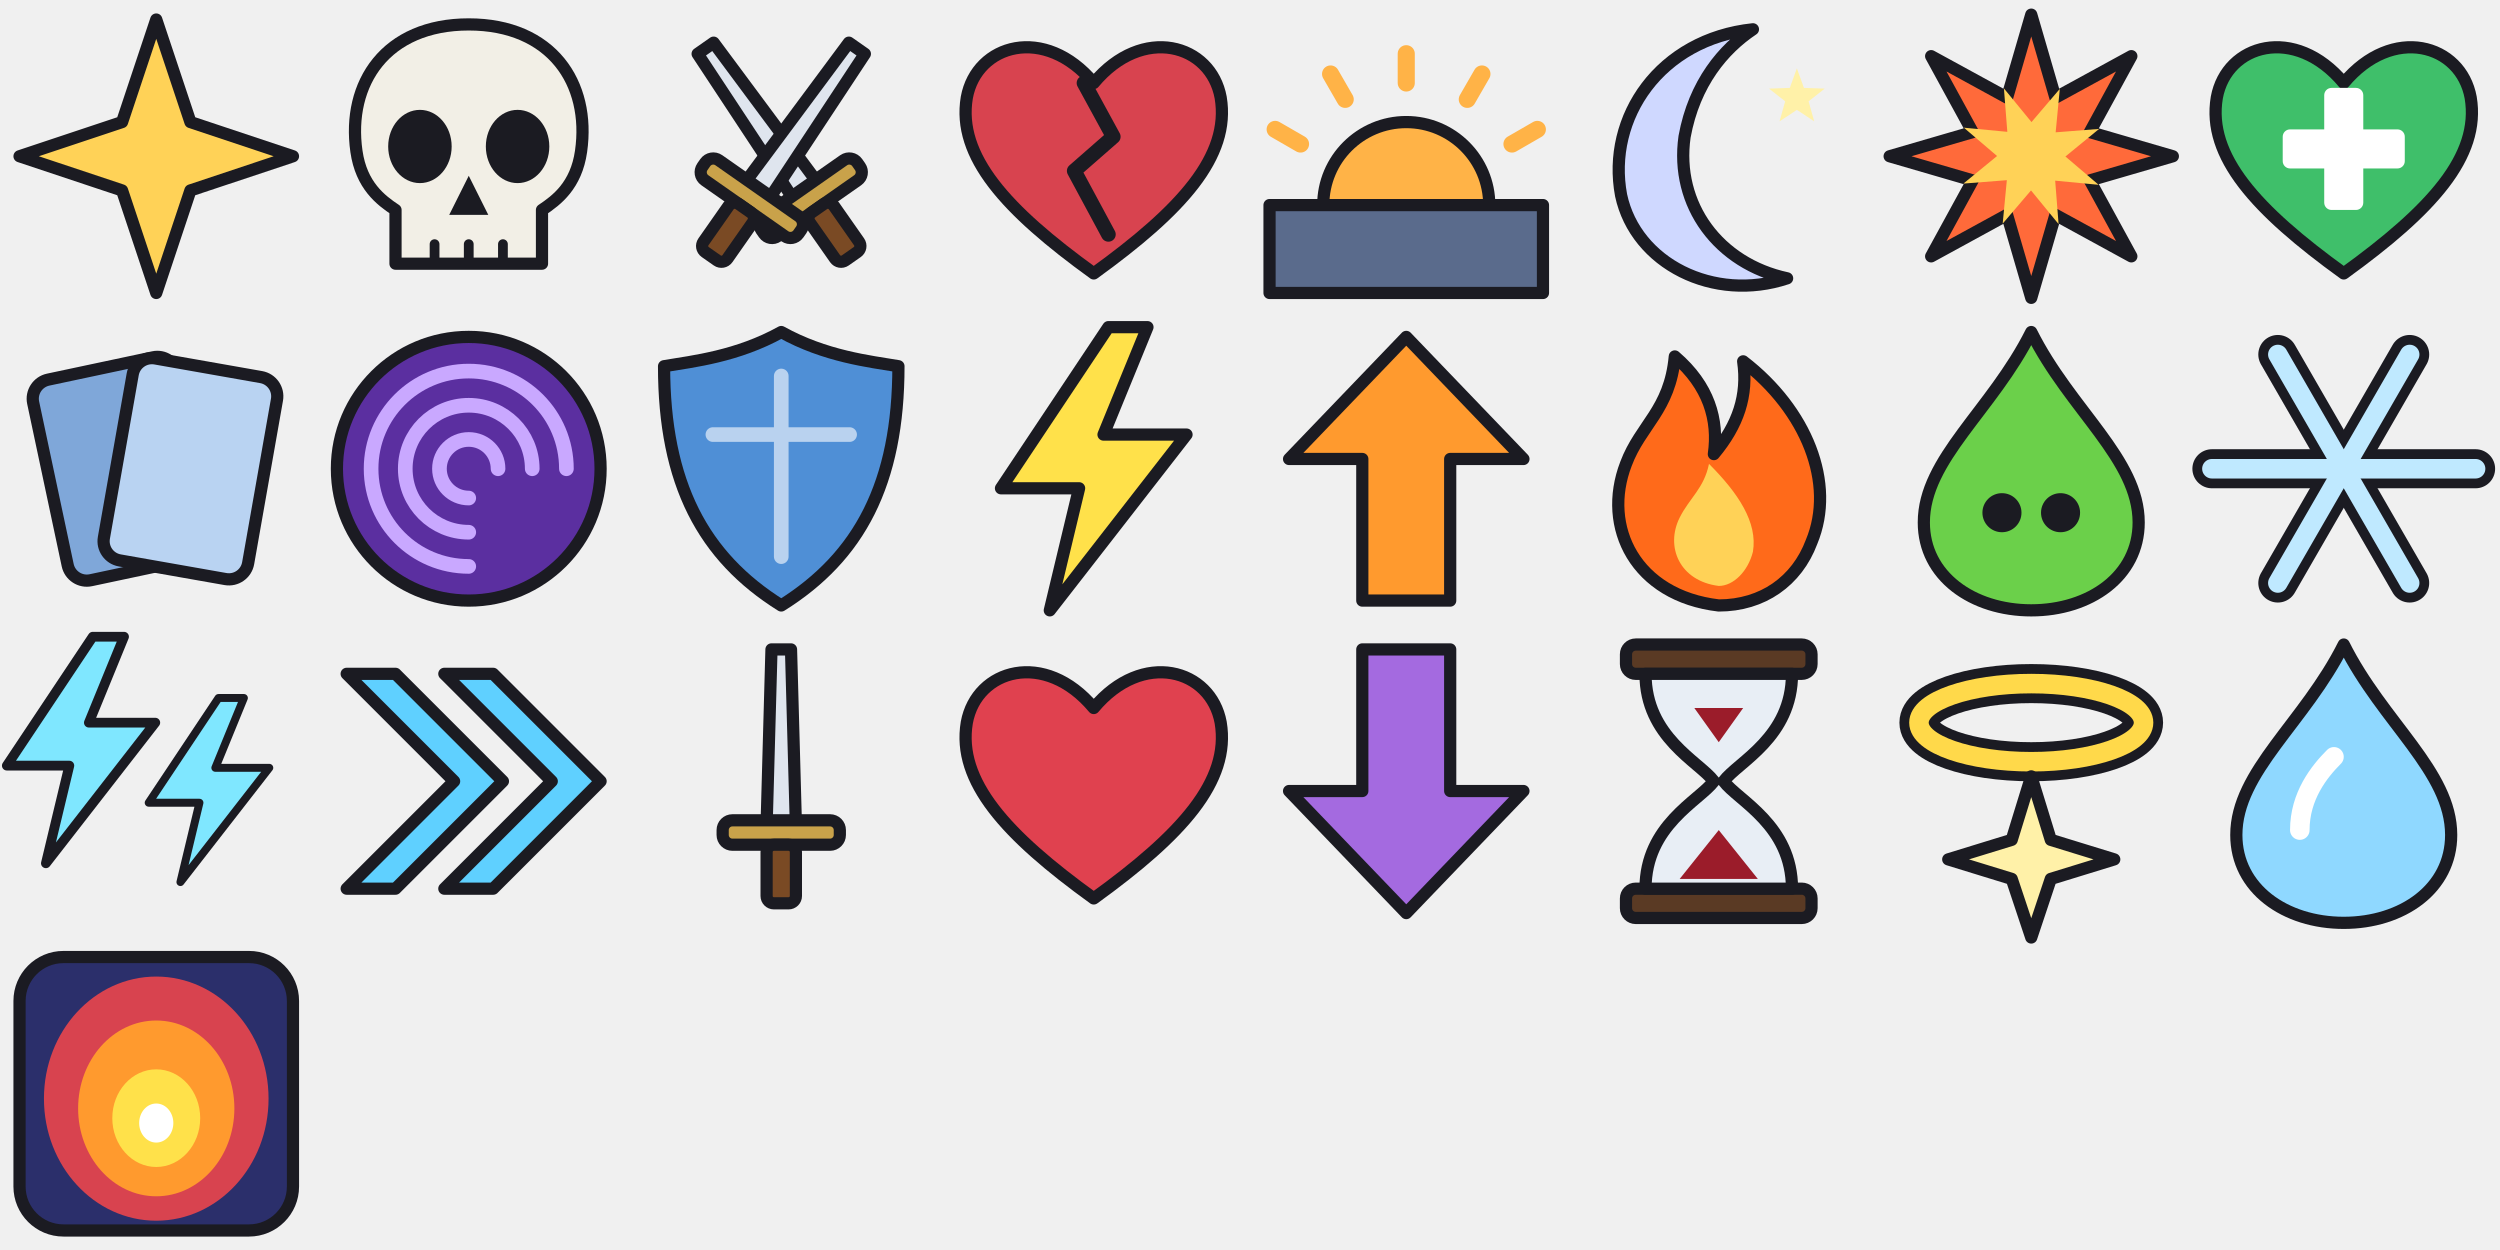
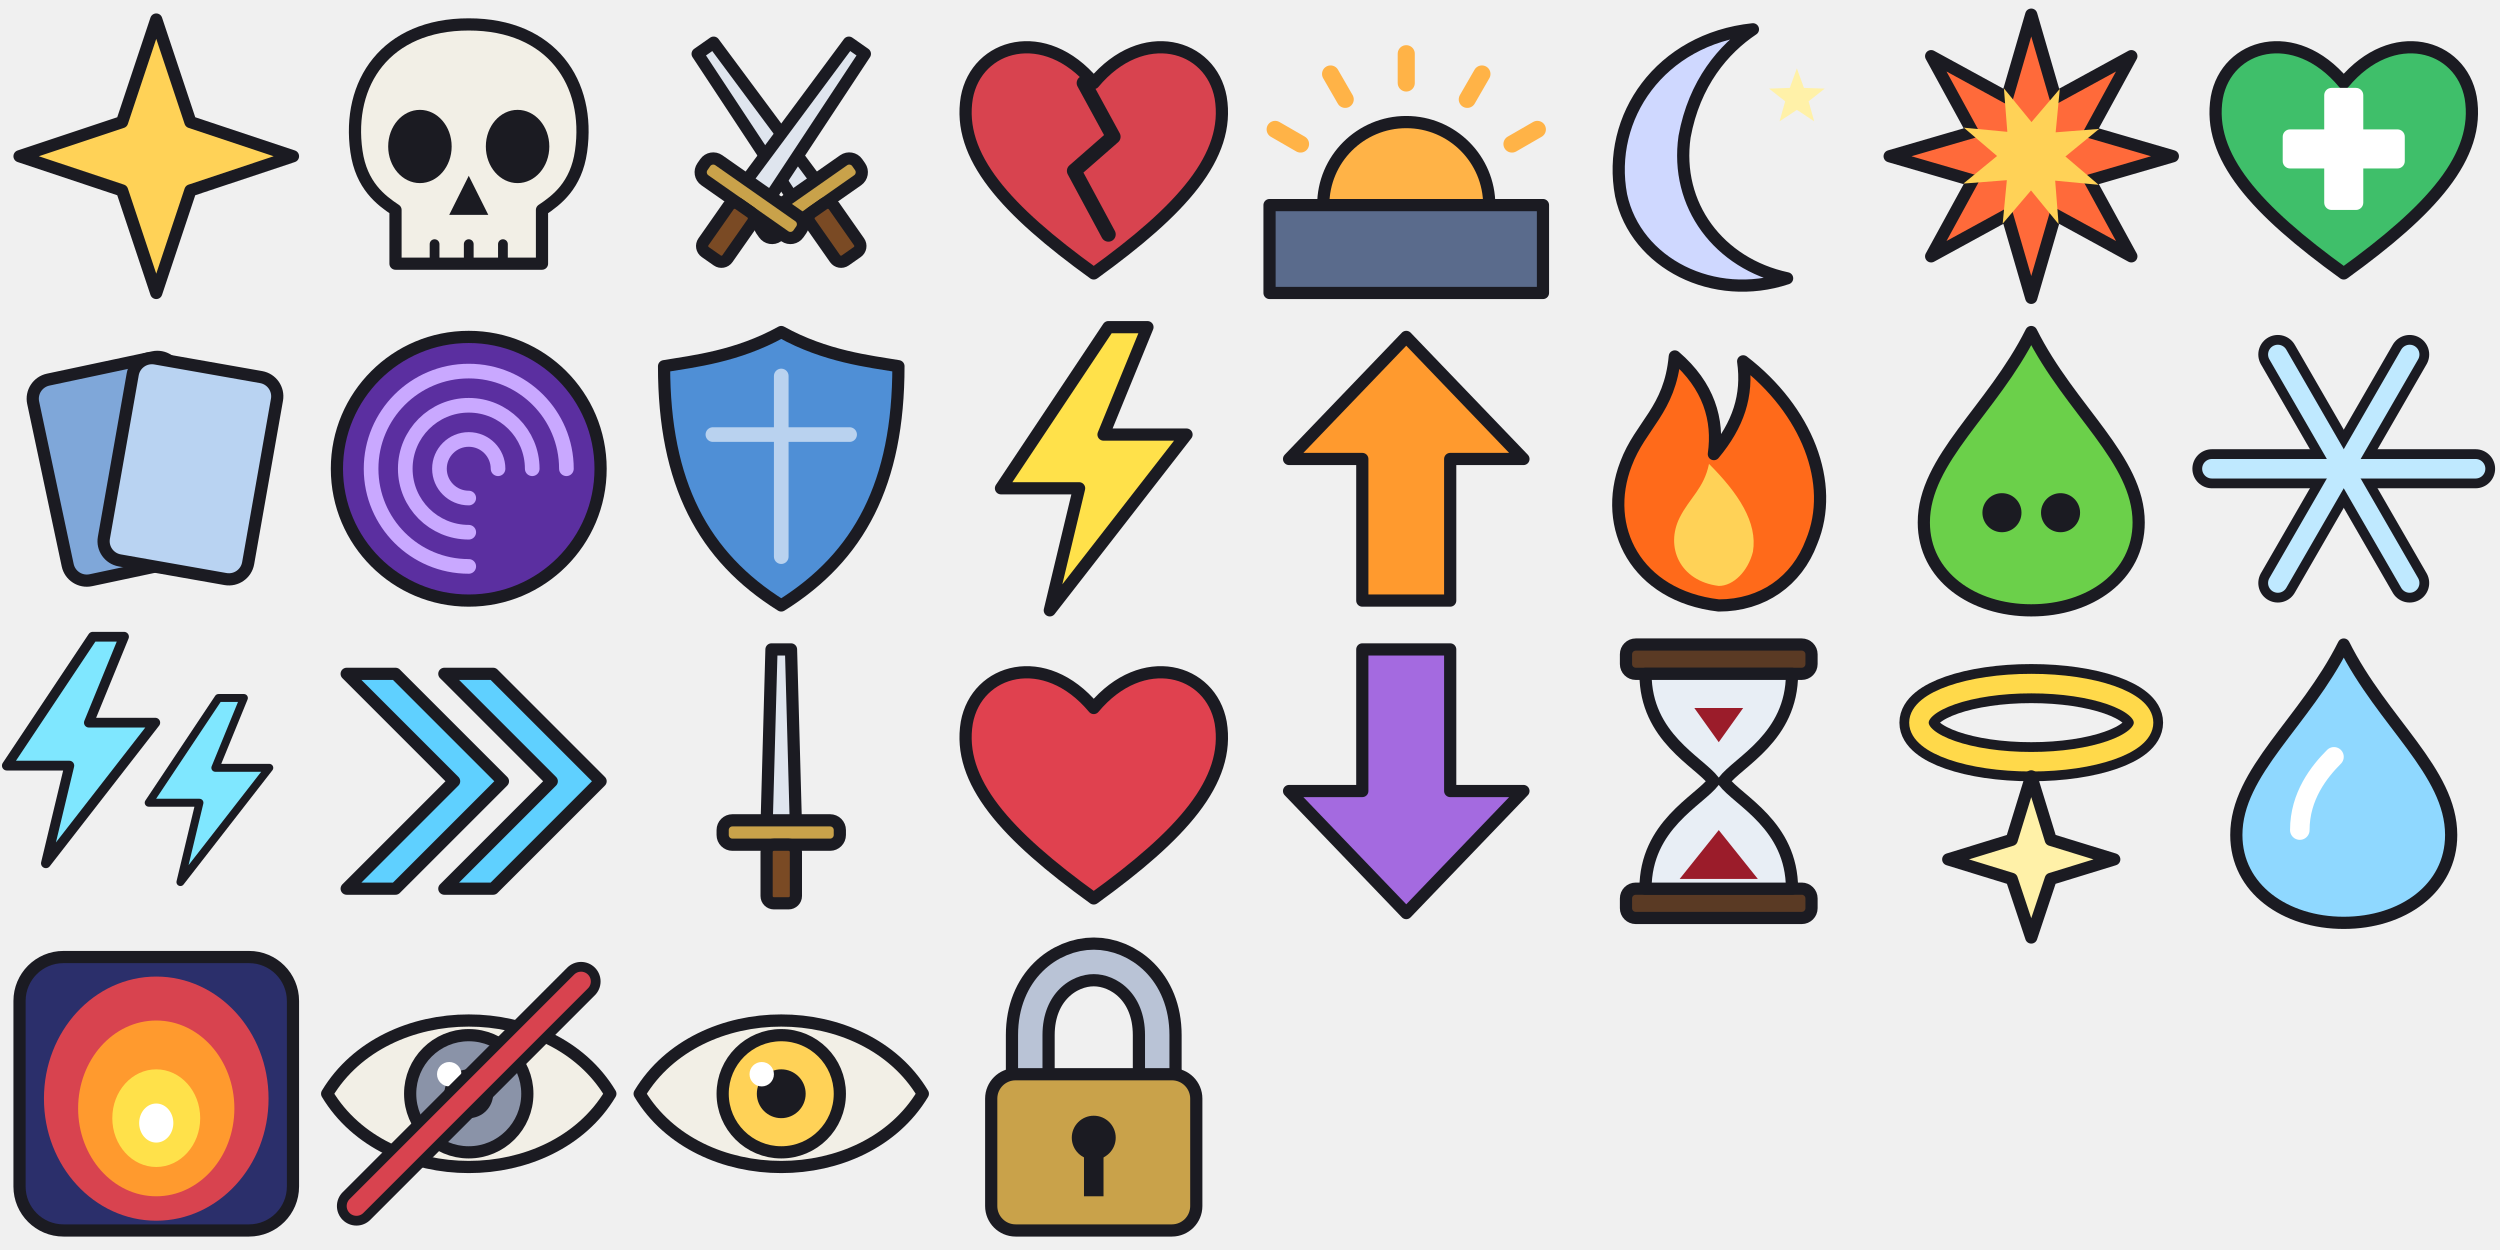
<svg xmlns="http://www.w3.org/2000/svg" viewBox="0 0 1024 512" width="1024" height="512">
  <g id="enter" transform="translate(0 0)">
    <polygon points="64.0,8.0 78.0,50.0 120.0,64.0 78.0,78.0 64.0,120.0 50.0,78.0 8.0,64.0 50.0,50.0" fill="#ffd257" stroke="#1b1b22" stroke-width="5" stroke-linejoin="round" />
  </g>
  <g id="death" transform="translate(128 0)">
    <path d="M64 10 C 30 10 14 34 18 62 C 20 76 28 82 34 86 L 34 108 L 94 108 L 94 86 C 100 82 108 76 110 62 C 114 34 98 10 64 10 Z" fill="#f2efe6" stroke="#1b1b22" stroke-width="5" stroke-linejoin="round" />
    <ellipse cx="44.0" cy="60.0" rx="13.0" ry="15.0" fill="#1b1b22" />
    <ellipse cx="84.0" cy="60.0" rx="13.0" ry="15.0" fill="#1b1b22" />
    <polygon points="64.0,72.0 56.0,88.0 72.0,88.0" fill="#1b1b22" />
    <path d="M50 100 L50 108 M64 100 L64 108 M78 100 L78 108" fill="none" stroke="#1b1b22" stroke-width="4" stroke-linecap="round" stroke-linejoin="round" />
  </g>
  <g id="attack" transform="translate(256 0)">
    <g transform="rotate(-35 64 64)" opacity="1">
      <polygon points="60.0,10.0 68.0,10.0 70.0,82.0 58.0,82.0" fill="#dfe5ee" stroke="#1b1b22" stroke-width="5" stroke-linejoin="round" />
      <rect x="40" y="80" width="48" height="10" fill="#c9a24a" rx="4" stroke="#1b1b22" stroke-width="5" stroke-linejoin="round" />
      <rect x="58" y="90" width="12" height="24" fill="#7a4a24" rx="3" stroke="#1b1b22" stroke-width="5" stroke-linejoin="round" />
    </g>
    <g transform="rotate(35 64 64)" opacity="1">
      <polygon points="60.0,10.0 68.0,10.0 70.0,82.0 58.0,82.0" fill="#dfe5ee" stroke="#1b1b22" stroke-width="5" stroke-linejoin="round" />
      <rect x="40" y="80" width="48" height="10" fill="#c9a24a" rx="4" stroke="#1b1b22" stroke-width="5" stroke-linejoin="round" />
      <rect x="58" y="90" width="12" height="24" fill="#7a4a24" rx="3" stroke="#1b1b22" stroke-width="5" stroke-linejoin="round" />
    </g>
  </g>
  <g id="hurt" transform="translate(384 0)">
    <path d="M64 112 C 28 86 8 64 12 40 C 16 18 44 10 64 34 C 84 10 112 18 116 40 C 120 64 100 86 64 112 Z" fill="#d8434f" stroke="#1b1b22" stroke-width="5" stroke-linejoin="round" />
    <path d="M60 34 L72 56 L56 70 L70 96" fill="none" stroke="#1b1b22" stroke-width="6" stroke-linecap="round" stroke-linejoin="round" />
  </g>
  <g id="dawn" transform="translate(512 0)">
    <circle cx="64.0" cy="84.0" r="34.0" fill="#ffb347" stroke="#1b1b22" stroke-width="5" stroke-linejoin="round" />
    <rect x="8" y="84" width="112" height="36" fill="#5a6b8c" stroke="#1b1b22" stroke-width="5" stroke-linejoin="round" />
    <path d="M107.3 59.0 L117.7 53.0" fill="none" stroke="#ffb347" stroke-width="7" stroke-linecap="round" stroke-linejoin="round" />
    <path d="M89.0 40.7 L95.0 30.3" fill="none" stroke="#ffb347" stroke-width="7" stroke-linecap="round" stroke-linejoin="round" />
    <path d="M64.0 34.0 L64.0 22.0" fill="none" stroke="#ffb347" stroke-width="7" stroke-linecap="round" stroke-linejoin="round" />
    <path d="M39.0 40.7 L33.0 30.3" fill="none" stroke="#ffb347" stroke-width="7" stroke-linecap="round" stroke-linejoin="round" />
    <path d="M20.7 59.0 L10.3 53.0" fill="none" stroke="#ffb347" stroke-width="7" stroke-linecap="round" stroke-linejoin="round" />
  </g>
  <g id="dusk" transform="translate(640 0)">
    <path d="M78 12 C 40 16 18 48 24 80 C 30 108 62 124 92 114 C 64 108 46 84 50 56 C 54 34 66 20 78 12 Z" fill="#cfd8ff" stroke="#1b1b22" stroke-width="5" stroke-linejoin="round" />
    <polygon points="96.0,28.0 98.9,36.0 107.4,36.3 100.8,41.5 103.1,49.7 96.0,45.0 88.9,49.7 91.2,41.5 84.6,36.3 93.1,36.0" fill="#fff1a8" />
  </g>
  <g id="damage" transform="translate(768 0)">
    <polygon points="64.0,6.0 73.9,40.0 105.0,23.0 88.0,54.1 122.0,64.0 88.0,73.9 105.0,105.0 73.9,88.0 64.0,122.0 54.1,88.0 23.0,105.0 40.0,73.9 6.0,64.0 40.0,54.1 23.0,23.0 54.1,40.0" fill="#ff6a3a" stroke="#1b1b22" stroke-width="5" stroke-linejoin="round" />
    <polygon points="75.7,36.4 74.0,54.2 91.8,52.8 78.0,64.1 91.6,75.7 73.8,74.0 75.2,91.8 63.9,78.0 52.3,91.6 54.0,73.8 36.2,75.2 50.0,63.9 36.4,52.3 54.2,54.0 52.8,36.2 64.1,50.0" fill="#ffd257" />
  </g>
  <g id="heal" transform="translate(896 0)">
    <path d="M64 112 C 28 86 8 64 12 40 C 16 18 44 10 64 34 C 84 10 112 18 116 40 C 120 64 100 86 64 112 Z" fill="#3fbf6a" stroke="#1b1b22" stroke-width="5" stroke-linejoin="round" />
    <rect x="56" y="36" width="16" height="50" fill="#ffffff" rx="3" />
    <rect x="39" y="53" width="50" height="16" fill="#ffffff" rx="3" />
  </g>
  <g id="draw" transform="translate(0 128)">
    <rect x="20" y="22" width="60" height="84" fill="#7fa7d9" rx="8" stroke="#1b1b22" stroke-width="5" stroke-linejoin="round" transform="rotate(-12 50 64)" />
    <rect x="48" y="22" width="60" height="84" fill="#b9d3f2" rx="8" stroke="#1b1b22" stroke-width="5" stroke-linejoin="round" transform="rotate(10 78 64)" />
  </g>
  <g id="summon" transform="translate(128 128)">
    <circle cx="64.0" cy="64.0" r="54.0" fill="#5b2fa0" stroke="#1b1b22" stroke-width="5" stroke-linejoin="round" />
    <path d="M64 64 m12 0 a12 12 0 1 0 -12 12" fill="none" stroke="#c9a8ff" stroke-width="6" stroke-linecap="round" stroke-linejoin="round" />
    <path d="M64 64 m26 0 a26 26 0 1 0 -26 26" fill="none" stroke="#c9a8ff" stroke-width="6" stroke-linecap="round" stroke-linejoin="round" />
    <path d="M64 64 m40 0 a40 40 0 1 0 -40 40" fill="none" stroke="#c9a8ff" stroke-width="6" stroke-linecap="round" stroke-linejoin="round" />
  </g>
  <g id="armor" transform="translate(256 128)">
    <path d="M64 8 C 82 18 100 20 112 22 C 112 70 96 100 64 120 C 32 100 16 70 16 22 C 28 20 46 18 64 8 Z" fill="#4f8fd6" stroke="#1b1b22" stroke-width="5" stroke-linejoin="round" />
    <path d="M64 26 L64 100 M36 50 L92 50" fill="none" stroke="#ffffff" stroke-width="6" stroke-linecap="round" stroke-linejoin="round" opacity="0.6" />
  </g>
  <g id="paralyze" transform="translate(384 128)">
    <polygon points="70.0,6.0 26.0,72.0 58.0,72.0 46.0,122.0 102.0,50.0 68.0,50.0 86.0,6.0" fill="#ffe14a" stroke="#1b1b22" stroke-width="5" stroke-linejoin="round" />
  </g>
  <g id="buff" transform="translate(512 128)">
    <polygon points="64.0,10.0 112.0,60.0 82.0,60.0 82.0,118.0 46.0,118.0 46.0,60.0 16.0,60.0" fill="#ff9a2e" stroke="#1b1b22" stroke-width="5" stroke-linejoin="round" />
  </g>
  <g id="burn" transform="translate(640 128)">
    <path d="M64 120 C 30 116 16 88 26 62 C 32 46 44 40 46 18 C 60 30 64 44 62 58 C 72 46 76 34 74 20 C 100 40 112 70 102 94 C 96 110 82 120 64 120 Z" fill="#ff6a1a" stroke="#1b1b22" stroke-width="5" stroke-linejoin="round" />
    <path d="M64 112 C 48 110 42 96 48 84 C 52 76 58 72 60 62 C 72 74 80 86 78 98 C 76 106 70 112 64 112 Z" fill="#ffd257" />
  </g>
  <g id="poison" transform="translate(768 128)">
    <path d="M64 8 C 80 40 108 60 108 86 C 108 108 88 122 64 122 C 40 122 20 108 20 86 C 20 60 48 40 64 8 Z" fill="#6bd04a" stroke="#1b1b22" stroke-width="5" stroke-linejoin="round" />
    <circle cx="52.0" cy="82.0" r="8.0" fill="#1b1b22" />
    <circle cx="76.0" cy="82.0" r="8.0" fill="#1b1b22" />
  </g>
  <g id="freeze" transform="translate(896 128)">
    <path d="M10.0 64.0 L118.0 64.0" fill="none" stroke="#1b1b22" stroke-width="16" stroke-linecap="round" stroke-linejoin="round" />
    <path d="M37.0 17.2 L91.0 110.8" fill="none" stroke="#1b1b22" stroke-width="16" stroke-linecap="round" stroke-linejoin="round" />
    <path d="M91.0 17.2 L37.0 110.8" fill="none" stroke="#1b1b22" stroke-width="16" stroke-linecap="round" stroke-linejoin="round" />
    <path d="M10.0 64.0 L118.0 64.0" fill="none" stroke="#bfe9ff" stroke-width="8" stroke-linecap="round" stroke-linejoin="round" />
    <path d="M37.0 17.2 L91.0 110.8" fill="none" stroke="#bfe9ff" stroke-width="8" stroke-linecap="round" stroke-linejoin="round" />
    <path d="M91.0 17.2 L37.0 110.8" fill="none" stroke="#bfe9ff" stroke-width="8" stroke-linecap="round" stroke-linejoin="round" />
  </g>
  <g id="chain" transform="translate(0 256)">
    <g transform="translate(-18 0) scale(0.8)" opacity="1">
      <polygon points="70.0,6.0 26.0,72.0 58.0,72.0 46.0,122.0 102.0,50.0 68.0,50.0 86.0,6.0" fill="#7fe7ff" stroke="#1b1b22" stroke-width="5" stroke-linejoin="round" />
    </g>
    <g transform="translate(44 26) scale(0.65)" opacity="1">
      <polygon points="70.0,6.0 26.0,72.0 58.0,72.0 46.0,122.0 102.0,50.0 68.0,50.0 86.0,6.0" fill="#7fe7ff" stroke="#1b1b22" stroke-width="5" stroke-linejoin="round" />
    </g>
  </g>
  <g id="speed" transform="translate(128 256)">
    <polygon points="14.0,20.0 58.0,64.0 14.0,108.0 34.0,108.0 78.0,64.0 34.0,20.0" fill="#5fd0ff" stroke="#1b1b22" stroke-width="5" stroke-linejoin="round" />
    <polygon points="54.0,20.0 98.0,64.0 54.0,108.0 74.0,108.0 118.0,64.0 74.0,20.0" fill="#5fd0ff" stroke="#1b1b22" stroke-width="5" stroke-linejoin="round" />
  </g>
  <g id="sword" transform="translate(256 256)">
    <g transform="rotate(0 64 64)" opacity="1">
      <polygon points="60.0,10.0 68.0,10.0 70.0,82.0 58.0,82.0" fill="#dfe5ee" stroke="#1b1b22" stroke-width="5" stroke-linejoin="round" />
      <rect x="40" y="80" width="48" height="10" fill="#c9a24a" rx="4" stroke="#1b1b22" stroke-width="5" stroke-linejoin="round" />
      <rect x="58" y="90" width="12" height="24" fill="#7a4a24" rx="3" stroke="#1b1b22" stroke-width="5" stroke-linejoin="round" />
    </g>
  </g>
  <g id="heart" transform="translate(384 256)">
    <path d="M64 112 C 28 86 8 64 12 40 C 16 18 44 10 64 34 C 84 10 112 18 116 40 C 120 64 100 86 64 112 Z" fill="#e0414f" stroke="#1b1b22" stroke-width="5" stroke-linejoin="round" />
  </g>
  <g id="debuff" transform="translate(512 256)">
    <polygon points="64.0,118.0 112.0,68.0 82.0,68.0 82.0,10.0 46.0,10.0 46.0,68.0 16.0,68.0" fill="#a46ae0" stroke="#1b1b22" stroke-width="5" stroke-linejoin="round" />
  </g>
  <g id="doom" transform="translate(640 256)">
    <rect x="26" y="8" width="76" height="12" fill="#5a3a24" rx="4" stroke="#1b1b22" stroke-width="5" stroke-linejoin="round" />
    <rect x="26" y="108" width="76" height="12" fill="#5a3a24" rx="4" stroke="#1b1b22" stroke-width="5" stroke-linejoin="round" />
    <path d="M34 20 L94 20 C 94 46 72 56 66 64 C 72 72 94 82 94 108 L34 108 C 34 82 56 72 62 64 C 56 56 34 46 34 20 Z" fill="#e8eef5" stroke="#1b1b22" stroke-width="5" stroke-linejoin="round" />
    <polygon points="48.0,104.0 80.0,104.0 64.0,84.0" fill="#9b1c2a" />
    <polygon points="54.0,34.0 74.0,34.0 64.0,48.0" fill="#9b1c2a" />
  </g>
  <g id="bless" transform="translate(768 256)">
    <ellipse cx="64.0" cy="40.0" rx="46.0" ry="16.0" fill="none" stroke="#1b1b22" stroke-width="16" />
    <ellipse cx="64.0" cy="40.0" rx="46.0" ry="16.0" fill="none" stroke="#ffd94a" stroke-width="8" />
    <polygon points="64.0,62.0 72.0,88.0 98.0,96.0 72.0,104.0 64.0,128.0 56.0,104.0 30.0,96.0 56.0,88.0" fill="#fff1a8" stroke="#1b1b22" stroke-width="5" stroke-linejoin="round" />
  </g>
  <g id="cleanse" transform="translate(896 256)">
    <path d="M64 8 C 80 40 108 60 108 86 C 108 108 88 122 64 122 C 40 122 20 108 20 86 C 20 60 48 40 64 8 Z" fill="#8fd8ff" stroke="#1b1b22" stroke-width="5" stroke-linejoin="round" />
    <path d="M46 84 C 46 70 54 60 60 54" fill="none" stroke="#ffffff" stroke-width="8" stroke-linecap="round" />
  </g>
  <g id="heat" transform="translate(0 384)">
    <rect x="8" y="8" width="112" height="112" fill="#2b2f6b" rx="18" stroke="#1b1b22" stroke-width="5" stroke-linejoin="round" />
    <ellipse cx="64.0" cy="66.0" rx="46.0" ry="50.0" fill="#d8434f" />
    <ellipse cx="64.0" cy="70.0" rx="32.0" ry="36.0" fill="#ff9a2e" />
    <ellipse cx="64.0" cy="74.0" rx="18.0" ry="20.0" fill="#ffe14a" />
    <ellipse cx="64.0" cy="76.0" rx="7.0" ry="8.0" fill="#ffffff" />
  </g>
+   <g id="conceal" transform="translate(128 384)">
+     <path d="M6 64 C 30 24 98 24 122 64 C 98 104 30 104 6 64 Z" fill="#f2efe6" stroke="#1b1b22" stroke-width="5" stroke-linejoin="round" />
+     <circle cx="64.0" cy="64.0" r="24.0" fill="#8a93a8" stroke="#1b1b22" stroke-width="5" stroke-linejoin="round" />
+     <circle cx="64.0" cy="64.0" r="10.0" fill="#1b1b22" />
+     <circle cx="56.0" cy="56.0" r="5.0" fill="#ffffff" />
+     <path d="M18 110 L110 18" fill="none" stroke="#1b1b22" stroke-width="16" stroke-linecap="round" stroke-linejoin="round" />
+     <path d="M18 110 L110 18" fill="none" stroke="#d8434f" stroke-width="8" stroke-linecap="round" stroke-linejoin="round" />
+   </g>
+   <g id="reveal" transform="translate(256 384)">
+     <path d="M6 64 C 30 24 98 24 122 64 C 98 104 30 104 6 64 Z" fill="#f2efe6" stroke="#1b1b22" stroke-width="5" stroke-linejoin="round" />
+     <circle cx="64.0" cy="64.0" r="24.0" fill="#ffd257" stroke="#1b1b22" stroke-width="5" stroke-linejoin="round" />
+     <circle cx="64.0" cy="64.0" r="10.0" fill="#1b1b22" />
+     <circle cx="56.0" cy="56.0" r="5.0" fill="#ffffff" />
+   </g>
+   <g id="encrypt" transform="translate(384 384)">
+     <path d="M38 58 L38 40 C 38 20 52 10 64 10 C 76 10 90 20 90 40 L90 58" fill="none" stroke="#1b1b22" stroke-width="20" />
+     <path d="M38 58 L38 40 C 38 20 52 10 64 10 C 76 10 90 20 90 40 L90 58" fill="none" stroke="#b9c3d6" stroke-width="10" />
+     <rect x="22" y="56" width="84" height="64" fill="#c9a24a" rx="10" stroke="#1b1b22" stroke-width="5" stroke-linejoin="round" />
+     <circle cx="64.0" cy="82.0" r="9.0" fill="#1b1b22" />
+     <rect x="60" y="86" width="8" height="20" fill="#1b1b22" />
+   </g>
</svg>
